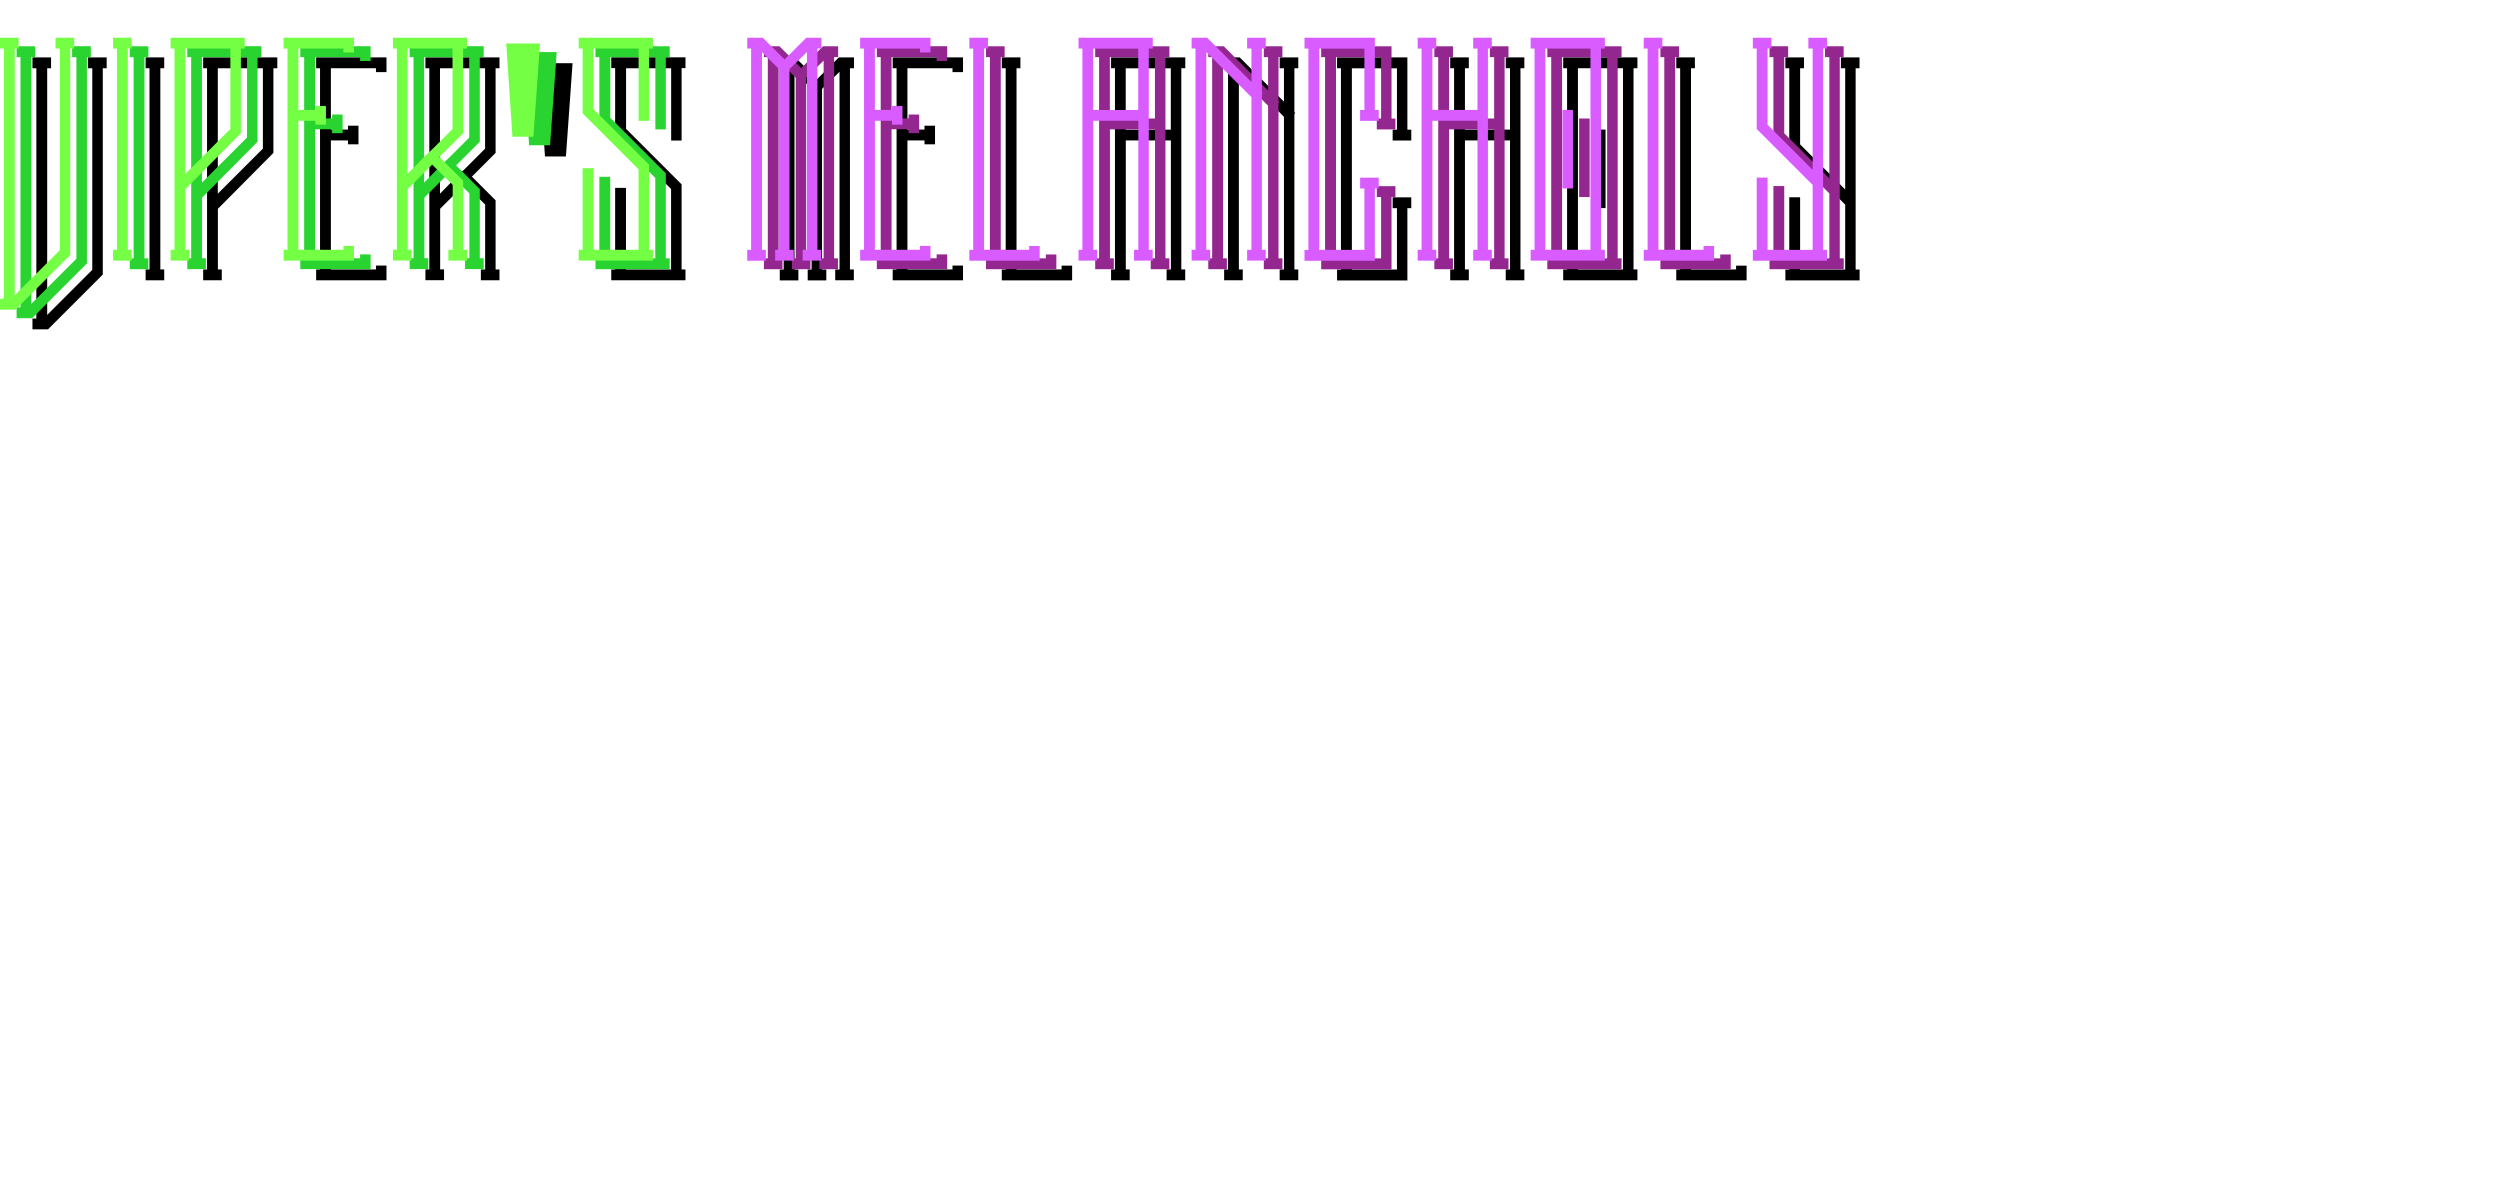
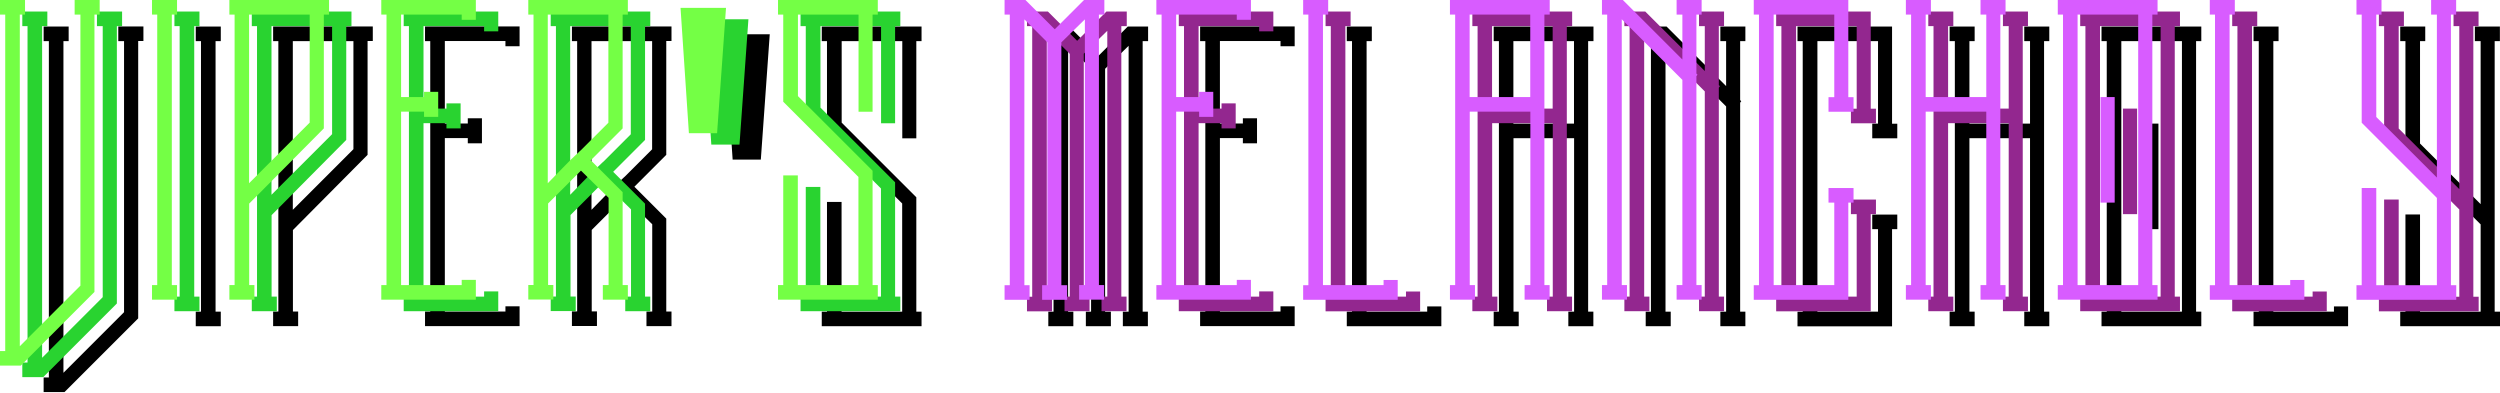
- <svg xmlns="http://www.w3.org/2000/svg" id="Layer_3" data-name="Layer 3" viewBox="0 0 308.87 145.37">
+ <svg xmlns="http://www.w3.org/2000/svg" id="Layer_3" data-name="Layer 3" viewBox="0 0 229.75 36.03">
  <defs>
    <style>
      .cls-1 {
        fill: #000;
      }

      .cls-1, .cls-2, .cls-3, .cls-4, .cls-5 {
        stroke-width: 0px;
      }

      .cls-2 {
        fill: #29d330;
      }

      .cls-3 {
        fill: #d85cff;
      }

      .cls-4 {
        fill: #74ff45;
      }

      .cls-5 {
        fill: #93278f;
      }
    </style>
  </defs>
  <g>
-     <path class="cls-1" d="M10.88,7.09h2.3v1.34h-.48v25.49l-6.77,6.77h-1.92v-1.34h.48V8.43h-.48v-1.34h2.3v1.34h-.48v30.48l5.57-5.57V8.43h-.53v-1.34Z" />
-     <path class="cls-1" d="M20.29,8.43h-.48v24.86h.48v1.34h-2.3v-1.34h.48V8.43h-.48v-1.34h2.3v1.34Z" />
-     <path class="cls-1" d="M25.09,7.09h9.17v1.34h-.48v10.46l-6.86,6.91v7.49h.48v1.34h-2.3v-1.34h.48V8.43h-.48v-1.34ZM32.48,18.37v-9.94h-5.57v15.5l5.57-5.57Z" />
-     <path class="cls-1" d="M39.06,7.09h8.69v1.82h-1.3v-.48h-5.57v7.58h2.11v-.48h1.3v2.3h-1.3v-.48h-2.11v15.94h5.57v-.48h1.3v1.82h-8.69v-1.34h.48V8.43h-.48v-1.34Z" />
-     <path class="cls-1" d="M52.54,7.09h9.17v1.34h-.48v10.46l-2.93,2.93,2.93,2.93v8.54h.48v1.34h-2.3v-1.34h.53v-8.02l-2.54-2.5-3.02,3.02v7.49h.48v1.34h-2.3v-1.34h.48V8.43h-.48v-1.34ZM57.39,20.91l2.54-2.54v-9.94h-5.57v15.5l2.06-2.11.96-.91Z" />
-     <path class="cls-1" d="M70.74,7.81l-.82,11.52h-2.59l-.77-11.52h4.18Z" />
-     <path class="cls-1" d="M84.22,17.36h-1.3v-8.93h-5.57v7.49l6.86,6.86v10.51h.48v1.34h-9.17v-1.34h.48v-10.08h1.34v10.08h5.57v-9.94l-6.91-6.91v-8.02h-.48v-1.34h9.17v1.34h-.48v8.93Z" />
-     <path class="cls-1" d="M105.49,8.43h-.48v24.86h.48v1.34h-2.3v-1.34h.53V8.87l-2.16,2.11v22.32h.53v1.34h-2.3v-1.34h.48V10.98l-2.11-2.11v24.43h.48v1.34h-2.3v-1.34h.48V8.43h-.48v-1.34h1.92l2.69,2.69,2.69-2.69h1.87v1.34Z" />
-     <path class="cls-1" d="M110.29,7.09h8.69v1.82h-1.3v-.48h-5.57v7.58h2.11v-.48h1.3v2.3h-1.3v-.48h-2.11v15.94h5.57v-.48h1.3v1.82h-8.69v-1.34h.48V8.43h-.48v-1.34Z" />
-     <path class="cls-1" d="M131.16,32.82h1.3v1.82h-8.69v-1.34h.48V8.43h-.48v-1.34h2.3v1.34h-.48v24.86h5.57v-.48Z" />
-     <path class="cls-1" d="M145.95,8.43v24.86h.48v1.34h-2.3v-1.34h.53v-15.94h-5.57v15.94h.48v1.34h-2.3v-1.34h.48V8.43h-.48v-1.34h9.17v1.34h-.48ZM144.65,16.02v-7.58h-5.57v7.58h5.57Z" />
-     <path class="cls-1" d="M160.4,8.43h-.48v5.42l.1.1-.1.14v19.2h.48v1.34h-2.3v-1.34h.53V14.43l-5.57-5.57v24.43h.48v1.34h-2.3v-1.34h.48V8.43h-.48v-1.34h1.92l5.47,5.47v-4.13h-.53v-1.34h2.3v1.34Z" />
-     <path class="cls-1" d="M172.06,16.02h.53v-7.58h-5.57v24.86h5.57v-7.58h-.53v-1.34h2.3v1.34h-.48v8.93h-8.69v-1.34h.48V8.43h-.48v-1.34h8.69v8.93h.48v1.34h-2.3v-1.34Z" />
-     <path class="cls-1" d="M187.85,8.43v24.86h.48v1.34h-2.3v-1.34h.53v-15.94h-5.57v15.94h.48v1.34h-2.3v-1.34h.48V8.43h-.48v-1.34h2.3v1.34h-.48v7.58h5.57v-7.58h-.53v-1.34h2.3v1.34h-.48Z" />
-     <path class="cls-1" d="M202.3,8.43h-.48v24.86h.48v1.34h-9.17v-1.34h.48V8.43h-.48v-1.34h9.17v1.34ZM200.52,33.3V8.43h-5.57v24.86h5.57ZM198.36,25.71h-1.3v-9.7h1.3v9.7Z" />
-     <path class="cls-1" d="M214.49,32.82h1.3v1.82h-8.69v-1.34h.48V8.43h-.48v-1.34h2.3v1.34h-.48v24.86h5.57v-.48Z" />
-     <path class="cls-1" d="M229.27,33.3h.48v1.34h-9.17v-1.34h.48v-8.93h1.34v8.93h5.57v-8.02l-6.91-6.91v-9.94h-.48v-1.34h2.3v1.34h-.48v9.41l5.57,5.57v-14.98h-.53v-1.34h2.3v1.34h-.48v24.86Z" />
+     <path class="cls-1" d="M10.88,2.43h2.3v1.34h-.48v25.49l-6.77,6.77h-1.92v-1.34h.48V3.78h-.48v-1.34h2.3v1.34h-.48v30.48l5.57-5.57V3.78h-.53v-1.34Z" />
+     <path class="cls-1" d="M20.29,3.78h-.48v24.86h.48v1.34h-2.3v-1.34h.48V3.78h-.48v-1.34h2.3v1.34Z" />
+     <path class="cls-1" d="M25.09,2.43h9.17v1.34h-.48v10.46l-6.86,6.91v7.49h.48v1.34h-2.3v-1.34h.48V3.78h-.48v-1.34ZM32.48,13.71V3.78h-5.57v15.5l5.57-5.57Z" />
+     <path class="cls-1" d="M39.06,2.43h8.69v1.82h-1.3v-.48h-5.57v7.58h2.11v-.48h1.3v2.3h-1.3v-.48h-2.11v15.94h5.57v-.48h1.3v1.82h-8.69v-1.34h.48V3.78h-.48v-1.34Z" />
+     <path class="cls-1" d="M52.54,2.43h9.17v1.34h-.48v10.46l-2.93,2.93,2.93,2.93v8.54h.48v1.34h-2.3v-1.34h.53v-8.02l-2.54-2.5-3.02,3.02v7.49h.48v1.34h-2.3v-1.34h.48V3.78h-.48v-1.34ZM57.39,16.26l2.54-2.54V3.78h-5.57v15.5l2.06-2.11.96-.91Z" />
+     <path class="cls-1" d="M70.74,3.15l-.82,11.52h-2.59l-.77-11.52h4.18Z" />
+     <path class="cls-1" d="M84.22,12.71h-1.3V3.78h-5.57v7.49l6.86,6.86v10.51h.48v1.34h-9.17v-1.34h.48v-10.08h1.34v10.08h5.57v-9.94l-6.91-6.91V3.78h-.48v-1.34h9.17v1.34h-.48v8.93Z" />
+     <path class="cls-1" d="M105.49,3.78h-.48v24.86h.48v1.34h-2.3v-1.34h.53V4.21l-2.16,2.11v22.32h.53v1.34h-2.3v-1.34h.48V6.32l-2.11-2.11v24.43h.48v1.34h-2.3v-1.34h.48V3.78h-.48v-1.34h1.92l2.69,2.69,2.69-2.69h1.87v1.34Z" />
+     <path class="cls-1" d="M110.29,2.43h8.69v1.82h-1.3v-.48h-5.57v7.58h2.11v-.48h1.3v2.3h-1.3v-.48h-2.11v15.94h5.57v-.48h1.3v1.82h-8.69v-1.34h.48V3.78h-.48v-1.34Z" />
+     <path class="cls-1" d="M131.16,28.16h1.3v1.82h-8.69v-1.34h.48V3.78h-.48v-1.34h2.3v1.34h-.48v24.86h5.57v-.48Z" />
+     <path class="cls-1" d="M145.95,3.78v24.86h.48v1.34h-2.3v-1.34h.53v-15.94h-5.57v15.94h.48v1.34h-2.3v-1.34h.48V3.78h-.48v-1.34h9.17v1.34h-.48ZM144.65,11.36V3.78h-5.57v7.58h5.57Z" />
+     <path class="cls-1" d="M160.4,3.78h-.48v5.42l.1.1-.1.14v19.2h.48v1.34h-2.3v-1.34h.53V9.78l-5.57-5.57v24.43h.48v1.34h-2.3v-1.34h.48V3.78h-.48v-1.34h1.92l5.47,5.47V3.78h-.53v-1.34h2.3v1.34Z" />
+     <path class="cls-1" d="M172.06,11.36h.53V3.78h-5.57v24.86h5.57v-7.58h-.53v-1.34h2.3v1.34h-.48v8.93h-8.69v-1.34h.48V3.78h-.48v-1.34h8.69v8.93h.48v1.34h-2.3v-1.34Z" />
+     <path class="cls-1" d="M187.85,3.78v24.86h.48v1.34h-2.3v-1.34h.53v-15.94h-5.57v15.94h.48v1.34h-2.3v-1.34h.48V3.78h-.48v-1.34h2.3v1.34h-.48v7.58h5.57V3.78h-.53v-1.34h2.3v1.34h-.48Z" />
+     <path class="cls-1" d="M202.3,3.78h-.48v24.86h.48v1.34h-9.17v-1.34h.48V3.78h-.48v-1.34h9.17v1.34ZM200.52,28.64V3.78h-5.57v24.86h5.57ZM198.36,21.06h-1.3v-9.7h1.3v9.7Z" />
+     <path class="cls-1" d="M214.49,28.16h1.3v1.82h-8.69v-1.34h.48V3.78h-.48v-1.34h2.3v1.34h-.48v24.86h5.57v-.48Z" />
+     <path class="cls-1" d="M229.27,28.64h.48v1.34h-9.17v-1.34h.48v-8.93h1.34v8.93h5.57v-8.02l-6.91-6.91V3.78h-.48v-1.34h2.3v1.34h-.48v9.41l5.57,5.57V3.78h-.53v-1.34h2.3v1.34h-.48v24.86Z" />
  </g>
  <g>
-     <path class="cls-2" d="M8.92,5.71h2.3v1.34h-.48v25.49l-6.77,6.77h-1.92v-1.34h.48V7.06h-.48v-1.34h2.3v1.34h-.48v30.48l5.57-5.57V7.06h-.53v-1.34Z" />
-     <path class="cls-2" d="M18.33,7.06h-.48v24.86h.48v1.34h-2.3v-1.34h.48V7.06h-.48v-1.34h2.3v1.34Z" />
-     <path class="cls-2" d="M23.13,5.71h9.17v1.34h-.48v10.46l-6.86,6.91v7.49h.48v1.34h-2.3v-1.34h.48V7.06h-.48v-1.34ZM30.52,17V7.06h-5.57v15.5l5.57-5.57Z" />
-     <path class="cls-2" d="M37.1,5.71h8.69v1.82h-1.3v-.48h-5.57v7.58h2.11v-.48h1.3v2.3h-1.3v-.48h-2.11v15.94h5.57v-.48h1.3v1.82h-8.69v-1.34h.48V7.06h-.48v-1.34Z" />
-     <path class="cls-2" d="M50.59,5.71h9.17v1.34h-.48v10.46l-2.93,2.93,2.93,2.93v8.54h.48v1.34h-2.3v-1.34h.53v-8.02l-2.54-2.5-3.02,3.02v7.49h.48v1.34h-2.3v-1.34h.48V7.06h-.48v-1.34ZM55.43,19.54l2.54-2.54V7.06h-5.57v15.5l2.06-2.11.96-.91Z" />
-     <path class="cls-2" d="M68.78,6.43l-.82,11.52h-2.59l-.77-11.52h4.18Z" />
-     <path class="cls-2" d="M82.27,15.99h-1.3V7.06h-5.57v7.49l6.86,6.86v10.51h.48v1.34h-9.17v-1.34h.48v-10.08h1.34v10.08h5.57v-9.94l-6.91-6.91V7.06h-.48v-1.34h9.17v1.34h-.48v8.93Z" />
-     <path class="cls-5" d="M103.53,7.06h-.48v24.86h.48v1.34h-2.3v-1.34h.53V7.49l-2.16,2.11v22.32h.53v1.34h-2.3v-1.34h.48V9.6l-2.11-2.11v24.43h.48v1.34h-2.3v-1.34h.48V7.06h-.48v-1.34h1.92l2.69,2.69,2.69-2.69h1.87v1.34Z" />
-     <path class="cls-5" d="M108.33,5.71h8.69v1.82h-1.3v-.48h-5.57v7.58h2.11v-.48h1.3v2.3h-1.3v-.48h-2.11v15.94h5.57v-.48h1.3v1.82h-8.69v-1.34h.48V7.06h-.48v-1.34Z" />
-     <path class="cls-5" d="M129.21,31.44h1.3v1.82h-8.69v-1.34h.48V7.06h-.48v-1.34h2.3v1.34h-.48v24.86h5.57v-.48Z" />
-     <path class="cls-5" d="M143.99,7.06v24.86h.48v1.34h-2.3v-1.34h.53v-15.94h-5.57v15.94h.48v1.34h-2.3v-1.34h.48V7.06h-.48v-1.34h9.17v1.34h-.48ZM142.69,14.64v-7.58h-5.57v7.58h5.57Z" />
-     <path class="cls-5" d="M158.44,7.06h-.48v5.42l.1.1-.1.14v19.2h.48v1.34h-2.3v-1.34h.53V13.06l-5.57-5.57v24.43h.48v1.34h-2.3v-1.34h.48V7.06h-.48v-1.34h1.92l5.47,5.47v-4.13h-.53v-1.34h2.3v1.34Z" />
-     <path class="cls-5" d="M170.1,14.64h.53v-7.58h-5.57v24.86h5.57v-7.58h-.53v-1.34h2.3v1.34h-.48v8.93h-8.69v-1.34h.48V7.06h-.48v-1.34h8.69v8.93h.48v1.34h-2.3v-1.34Z" />
-     <path class="cls-5" d="M185.89,7.06v24.86h.48v1.34h-2.3v-1.34h.53v-15.94h-5.57v15.94h.48v1.34h-2.3v-1.34h.48V7.06h-.48v-1.34h2.3v1.34h-.48v7.58h5.57v-7.58h-.53v-1.34h2.3v1.34h-.48Z" />
-     <path class="cls-5" d="M200.34,7.06h-.48v24.86h.48v1.34h-9.17v-1.34h.48V7.06h-.48v-1.34h9.17v1.34ZM198.56,31.92V7.06h-5.57v24.86h5.57ZM196.4,24.34h-1.3v-9.7h1.3v9.7Z" />
-     <path class="cls-5" d="M212.53,31.44h1.3v1.82h-8.69v-1.34h.48V7.06h-.48v-1.34h2.3v1.34h-.48v24.86h5.57v-.48Z" />
-     <path class="cls-5" d="M227.31,31.92h.48v1.34h-9.17v-1.34h.48v-8.93h1.34v8.93h5.57v-8.02l-6.91-6.91V7.06h-.48v-1.34h2.3v1.34h-.48v9.41l5.57,5.57V7.06h-.53v-1.34h2.3v1.34h-.48v24.86Z" />
+     <path class="cls-2" d="M8.92,1.06h2.3v1.34h-.48v25.49l-6.77,6.77h-1.92v-1.34h.48V2.4h-.48v-1.34h2.3v1.34h-.48v30.48l5.57-5.57V2.4h-.53v-1.34Z" />
+     <path class="cls-2" d="M18.33,2.4h-.48v24.86h.48v1.34h-2.3v-1.34h.48V2.4h-.48v-1.34h2.3v1.34Z" />
+     <path class="cls-2" d="M23.13,1.06h9.17v1.34h-.48v10.46l-6.86,6.91v7.49h.48v1.34h-2.3v-1.34h.48V2.4h-.48v-1.34ZM30.52,12.34V2.4h-5.57v15.5l5.57-5.57Z" />
+     <path class="cls-2" d="M37.1,1.06h8.69v1.82h-1.3v-.48h-5.57v7.58h2.11v-.48h1.3v2.3h-1.3v-.48h-2.11v15.94h5.57v-.48h1.3v1.82h-8.69v-1.34h.48V2.4h-.48v-1.34Z" />
+     <path class="cls-2" d="M50.59,1.06h9.17v1.34h-.48v10.46l-2.93,2.93,2.93,2.93v8.54h.48v1.34h-2.3v-1.34h.53v-8.02l-2.54-2.5-3.02,3.02v7.49h.48v1.34h-2.3v-1.34h.48V2.4h-.48v-1.34ZM55.43,14.88l2.54-2.54V2.4h-5.57v15.5l2.06-2.11.96-.91Z" />
+     <path class="cls-2" d="M68.78,1.77l-.82,11.52h-2.59l-.77-11.52h4.18Z" />
+     <path class="cls-2" d="M82.27,11.33h-1.3V2.4h-5.57v7.49l6.86,6.86v10.51h.48v1.34h-9.17v-1.34h.48v-10.08h1.34v10.08h5.57v-9.94l-6.91-6.91V2.4h-.48v-1.34h9.17v1.34h-.48v8.93Z" />
+     <path class="cls-5" d="M103.53,2.4h-.48v24.86h.48v1.34h-2.3v-1.34h.53V2.83l-2.16,2.11v22.32h.53v1.34h-2.3v-1.34h.48V4.95l-2.11-2.11v24.43h.48v1.34h-2.3v-1.34h.48V2.4h-.48v-1.34h1.92l2.69,2.69,2.69-2.69h1.87v1.34Z" />
+     <path class="cls-5" d="M108.33,1.06h8.69v1.82h-1.3v-.48h-5.57v7.58h2.11v-.48h1.3v2.3h-1.3v-.48h-2.11v15.94h5.57v-.48h1.3v1.82h-8.69v-1.34h.48V2.4h-.48v-1.34Z" />
+     <path class="cls-5" d="M129.21,26.79h1.3v1.82h-8.69v-1.34h.48V2.4h-.48v-1.34h2.3v1.34h-.48v24.86h5.57v-.48Z" />
+     <path class="cls-5" d="M143.99,2.4v24.86h.48v1.34h-2.3v-1.34h.53v-15.94h-5.57v15.94h.48v1.34h-2.3v-1.34h.48V2.4h-.48v-1.34h9.17v1.34h-.48ZM142.69,9.99V2.4h-5.57v7.58h5.57Z" />
+     <path class="cls-5" d="M158.44,2.4h-.48v5.42l.1.1-.1.14v19.2h.48v1.34h-2.3v-1.34h.53V8.4l-5.57-5.57v24.43h.48v1.34h-2.3v-1.34h.48V2.4h-.48v-1.34h1.92l5.47,5.47V2.4h-.53v-1.34h2.3v1.34Z" />
+     <path class="cls-5" d="M170.1,9.99h.53V2.4h-5.57v24.86h5.57v-7.58h-.53v-1.34h2.3v1.34h-.48v8.93h-8.69v-1.34h.48V2.4h-.48v-1.34h8.69v8.93h.48v1.34h-2.3v-1.34Z" />
+     <path class="cls-5" d="M185.89,2.4v24.86h.48v1.34h-2.3v-1.34h.53v-15.94h-5.57v15.94h.48v1.34h-2.3v-1.34h.48V2.4h-.48v-1.34h2.3v1.34h-.48v7.58h5.57V2.4h-.53v-1.34h2.3v1.34h-.48Z" />
+     <path class="cls-5" d="M200.34,2.4h-.48v24.86h.48v1.34h-9.17v-1.34h.48V2.4h-.48v-1.34h9.17v1.34ZM198.56,27.27V2.4h-5.57v24.86h5.57ZM196.4,19.68h-1.3v-9.7h1.3v9.7Z" />
+     <path class="cls-5" d="M212.53,26.79h1.3v1.82h-8.69v-1.34h.48V2.4h-.48v-1.34h2.3v1.34h-.48v24.86h5.57v-.48Z" />
+     <path class="cls-5" d="M227.31,27.27h.48v1.34h-9.17v-1.34h.48v-8.93h1.34v8.93h5.57v-8.02l-6.91-6.91V2.4h-.48v-1.34h2.3v1.34h-.48v9.41l5.57,5.57V2.4h-.53v-1.34h2.3v1.34h-.48v24.86Z" />
  </g>
  <g>
-     <path class="cls-4" d="M6.86,4.66h2.3v1.34h-.48v25.49l-6.77,6.77H0v-1.34h.48V6h-.48v-1.34h2.3v1.34h-.48v30.48l5.57-5.57V6h-.53v-1.34Z" />
-     <path class="cls-4" d="M16.27,6h-.48v24.86h.48v1.34h-2.3v-1.34h.48V6h-.48v-1.34h2.3v1.34Z" />
-     <path class="cls-4" d="M21.07,4.66h9.17v1.34h-.48v10.46l-6.86,6.91v7.49h.48v1.34h-2.3v-1.34h.48V6h-.48v-1.34ZM28.46,15.94V6h-5.57v15.5l5.57-5.57Z" />
-     <path class="cls-4" d="M35.04,4.66h8.69v1.82h-1.3v-.48h-5.57v7.58h2.11v-.48h1.3v2.3h-1.3v-.48h-2.11v15.94h5.57v-.48h1.3v1.82h-8.69v-1.34h.48V6h-.48v-1.34Z" />
-     <path class="cls-4" d="M48.53,4.66h9.17v1.34h-.48v10.46l-2.93,2.93,2.93,2.93v8.54h.48v1.34h-2.3v-1.34h.53v-8.02l-2.54-2.5-3.02,3.02v7.49h.48v1.34h-2.3v-1.34h.48V6h-.48v-1.34ZM53.37,18.48l2.54-2.54V6h-5.57v15.5l2.06-2.11.96-.91Z" />
-     <path class="cls-4" d="M66.72,5.37l-.82,11.52h-2.59l-.77-11.52h4.18Z" />
-     <path class="cls-4" d="M80.2,14.93h-1.3V6h-5.57v7.49l6.86,6.86v10.51h.48v1.34h-9.17v-1.34h.48v-10.08h1.34v10.08h5.57v-9.94l-6.91-6.91V6h-.48v-1.34h9.17v1.34h-.48v8.93Z" />
-     <path class="cls-3" d="M101.47,6h-.48v24.86h.48v1.34h-2.3v-1.34h.53V6.43l-2.16,2.11v22.32h.53v1.34h-2.3v-1.34h.48V8.55l-2.11-2.11v24.43h.48v1.34h-2.3v-1.34h.48V6h-.48v-1.34h1.92l2.69,2.69,2.69-2.69h1.87v1.34Z" />
-     <path class="cls-3" d="M106.27,4.66h8.69v1.82h-1.3v-.48h-5.57v7.58h2.11v-.48h1.3v2.3h-1.3v-.48h-2.11v15.94h5.57v-.48h1.3v1.82h-8.69v-1.34h.48V6h-.48v-1.34Z" />
-     <path class="cls-3" d="M127.15,30.39h1.3v1.82h-8.69v-1.34h.48V6h-.48v-1.34h2.3v1.34h-.48v24.86h5.57v-.48Z" />
-     <path class="cls-3" d="M141.93,6v24.86h.48v1.34h-2.3v-1.34h.53v-15.94h-5.57v15.94h.48v1.34h-2.3v-1.34h.48V6h-.48v-1.34h9.17v1.34h-.48ZM140.63,13.59v-7.58h-5.57v7.58h5.57Z" />
-     <path class="cls-3" d="M156.38,6h-.48v5.42l.1.1-.1.14v19.2h.48v1.34h-2.3v-1.34h.53V12l-5.57-5.57v24.43h.48v1.34h-2.3v-1.34h.48V6h-.48v-1.34h1.92l5.47,5.47v-4.13h-.53v-1.34h2.3v1.34Z" />
-     <path class="cls-3" d="M168.04,13.59h.53v-7.58h-5.57v24.86h5.57v-7.58h-.53v-1.34h2.3v1.34h-.48v8.93h-8.69v-1.34h.48V6h-.48v-1.34h8.69v8.93h.48v1.34h-2.3v-1.34Z" />
-     <path class="cls-3" d="M183.83,6v24.86h.48v1.34h-2.3v-1.34h.53v-15.94h-5.57v15.94h.48v1.34h-2.3v-1.34h.48V6h-.48v-1.34h2.3v1.34h-.48v7.58h5.57v-7.58h-.53v-1.34h2.3v1.34h-.48Z" />
-     <path class="cls-3" d="M198.28,6h-.48v24.86h.48v1.34h-9.17v-1.34h.48V6h-.48v-1.34h9.17v1.34ZM196.5,30.87V6h-5.57v24.86h5.57ZM194.34,23.28h-1.3v-9.7h1.3v9.7Z" />
-     <path class="cls-3" d="M210.47,30.39h1.3v1.82h-8.69v-1.34h.48V6h-.48v-1.34h2.3v1.34h-.48v24.86h5.57v-.48Z" />
-     <path class="cls-3" d="M225.25,30.87h.48v1.34h-9.17v-1.34h.48v-8.93h1.34v8.93h5.57v-8.02l-6.91-6.91V6h-.48v-1.34h2.3v1.34h-.48v9.41l5.57,5.57V6h-.53v-1.34h2.3v1.34h-.48v24.86Z" />
+     <path class="cls-4" d="M6.86,0h2.3v1.34h-.48v25.49l-6.77,6.77H0v-1.34h.48V1.34h-.48V0h2.3v1.34h-.48v30.48l5.57-5.57V1.34h-.53V0Z" />
+     <path class="cls-4" d="M16.27,1.34h-.48v24.86h.48v1.34h-2.3v-1.34h.48V1.34h-.48V0h2.3v1.34Z" />
+     <path class="cls-4" d="M21.07,0h9.17v1.34h-.48v10.46l-6.86,6.91v7.49h.48v1.34h-2.3v-1.34h.48V1.34h-.48V0ZM28.46,11.28V1.34h-5.57v15.5l5.57-5.57Z" />
+     <path class="cls-4" d="M35.04,0h8.69v1.82h-1.3v-.48h-5.57v7.58h2.11v-.48h1.3v2.3h-1.3v-.48h-2.11v15.94h5.57v-.48h1.3v1.82h-8.69v-1.34h.48V1.34h-.48V0Z" />
+     <path class="cls-4" d="M48.53,0h9.17v1.34h-.48v10.46l-2.93,2.93,2.93,2.93v8.54h.48v1.34h-2.3v-1.34h.53v-8.02l-2.54-2.5-3.02,3.02v7.49h.48v1.34h-2.3v-1.34h.48V1.34h-.48V0ZM53.37,13.82l2.54-2.54V1.34h-5.57v15.5l2.06-2.11.96-.91Z" />
+     <path class="cls-4" d="M66.72.72l-.82,11.52h-2.59l-.77-11.52h4.18Z" />
+     <path class="cls-4" d="M80.2,10.27h-1.3V1.34h-5.57v7.49l6.86,6.86v10.51h.48v1.34h-9.17v-1.34h.48v-10.08h1.34v10.08h5.57v-9.94l-6.91-6.91V1.34h-.48V0h9.17v1.34h-.48v8.93Z" />
+     <path class="cls-3" d="M101.47,1.34h-.48v24.86h.48v1.34h-2.3v-1.34h.53V1.78l-2.16,2.11v22.32h.53v1.34h-2.3v-1.34h.48V3.89l-2.11-2.11v24.43h.48v1.34h-2.3v-1.34h.48V1.34h-.48V0h1.92l2.69,2.69,2.69-2.69h1.87v1.34Z" />
+     <path class="cls-3" d="M106.27,0h8.69v1.82h-1.3v-.48h-5.57v7.58h2.11v-.48h1.3v2.3h-1.3v-.48h-2.11v15.94h5.57v-.48h1.3v1.82h-8.69v-1.34h.48V1.34h-.48V0Z" />
+     <path class="cls-3" d="M127.15,25.73h1.3v1.82h-8.69v-1.34h.48V1.34h-.48V0h2.3v1.34h-.48v24.86h5.57v-.48Z" />
+     <path class="cls-3" d="M141.93,1.34v24.86h.48v1.34h-2.3v-1.34h.53v-15.94h-5.57v15.94h.48v1.34h-2.3v-1.34h.48V1.34h-.48V0h9.17v1.34h-.48ZM140.63,8.93V1.34h-5.57v7.58h5.57Z" />
+     <path class="cls-3" d="M156.38,1.34h-.48v5.42l.1.1-.1.14v19.2h.48v1.34h-2.3v-1.34h.53V7.34l-5.57-5.57v24.43h.48v1.34h-2.3v-1.34h.48V1.34h-.48V0h1.92l5.47,5.47V1.34h-.53V0h2.3v1.34Z" />
+     <path class="cls-3" d="M168.04,8.93h.53V1.34h-5.57v24.86h5.57v-7.58h-.53v-1.34h2.3v1.34h-.48v8.93h-8.69v-1.34h.48V1.34h-.48V0h8.69v8.93h.48v1.34h-2.3v-1.34Z" />
+     <path class="cls-3" d="M183.83,1.34v24.86h.48v1.34h-2.3v-1.34h.53v-15.94h-5.57v15.94h.48v1.34h-2.3v-1.34h.48V1.34h-.48V0h2.3v1.34h-.48v7.58h5.57V1.34h-.53V0h2.3v1.34h-.48Z" />
+     <path class="cls-3" d="M198.28,1.34h-.48v24.86h.48v1.34h-9.17v-1.34h.48V1.34h-.48V0h9.17v1.34ZM196.5,26.21V1.34h-5.57v24.86h5.57ZM194.34,18.62h-1.3v-9.7h1.3v9.7Z" />
+     <path class="cls-3" d="M210.47,25.73h1.3v1.82h-8.69v-1.34h.48V1.34h-.48V0h2.3v1.34h-.48v24.86h5.57v-.48Z" />
+     <path class="cls-3" d="M225.25,26.21h.48v1.34h-9.17v-1.34h.48v-8.93h1.34v8.93h5.57v-8.02l-6.91-6.91V1.34h-.48V0h2.3v1.34h-.48v9.41l5.57,5.57V1.34h-.53V0h2.3v1.34h-.48v24.86Z" />
  </g>
</svg>
